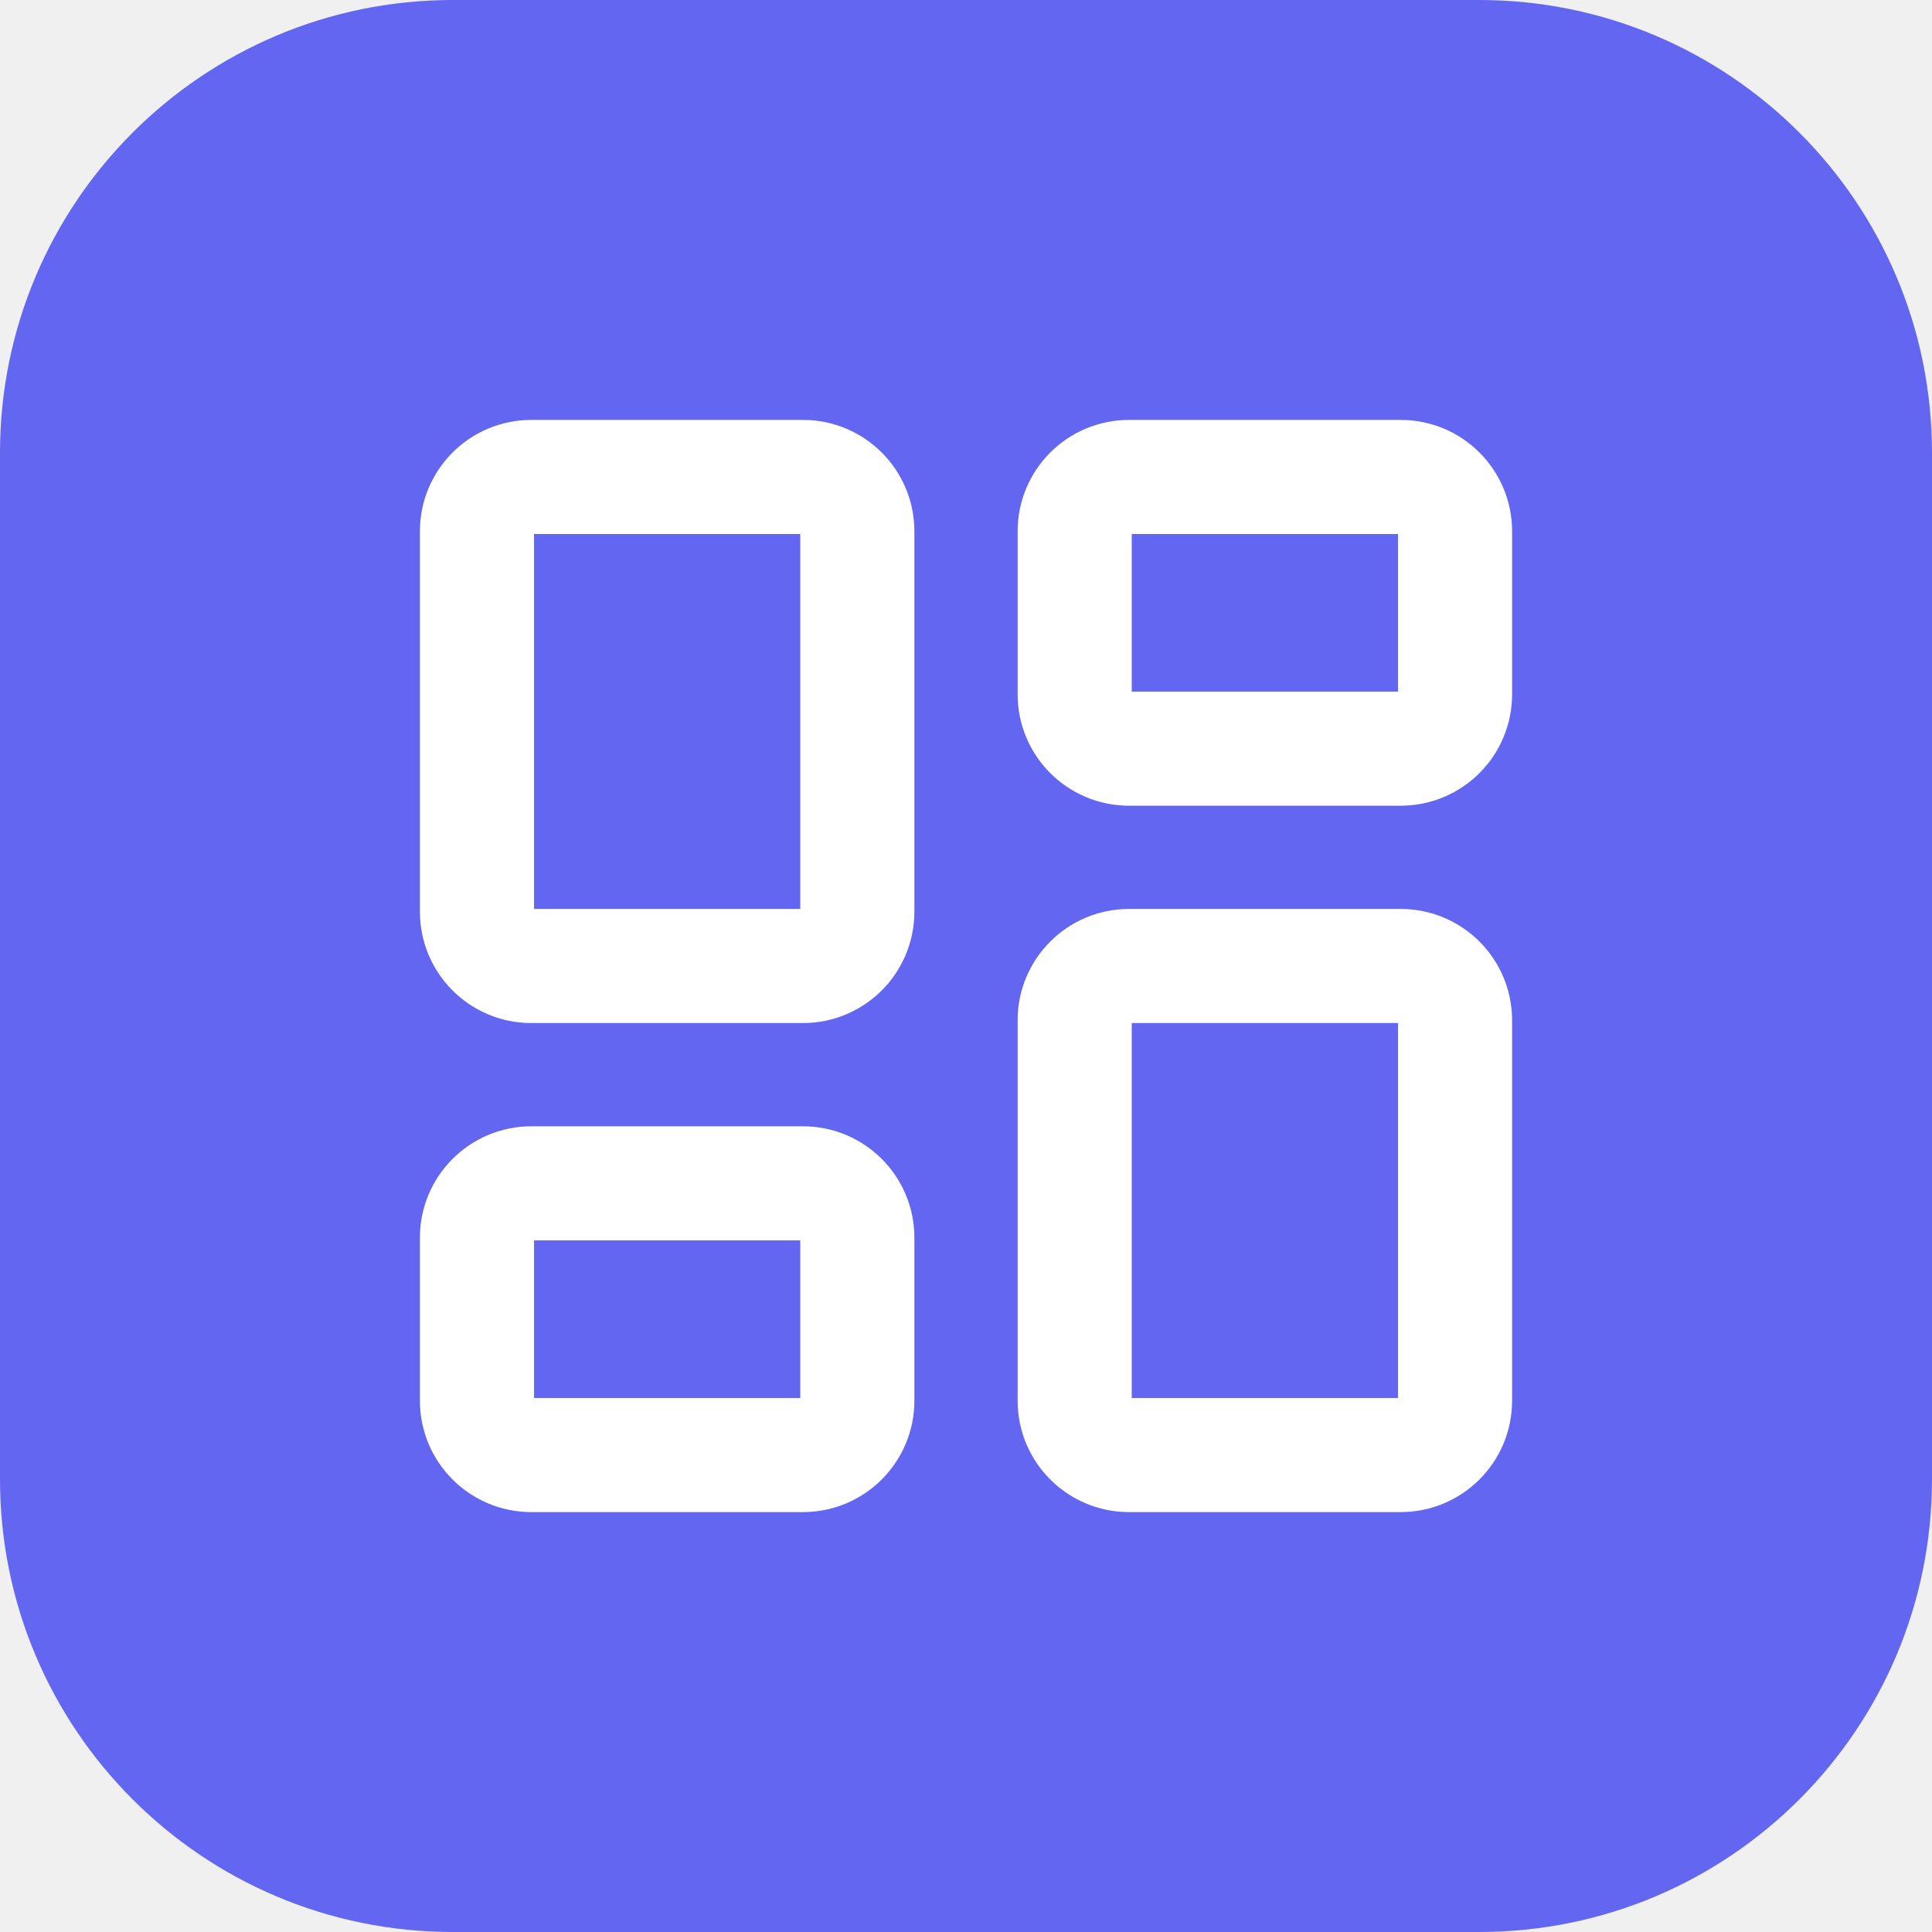
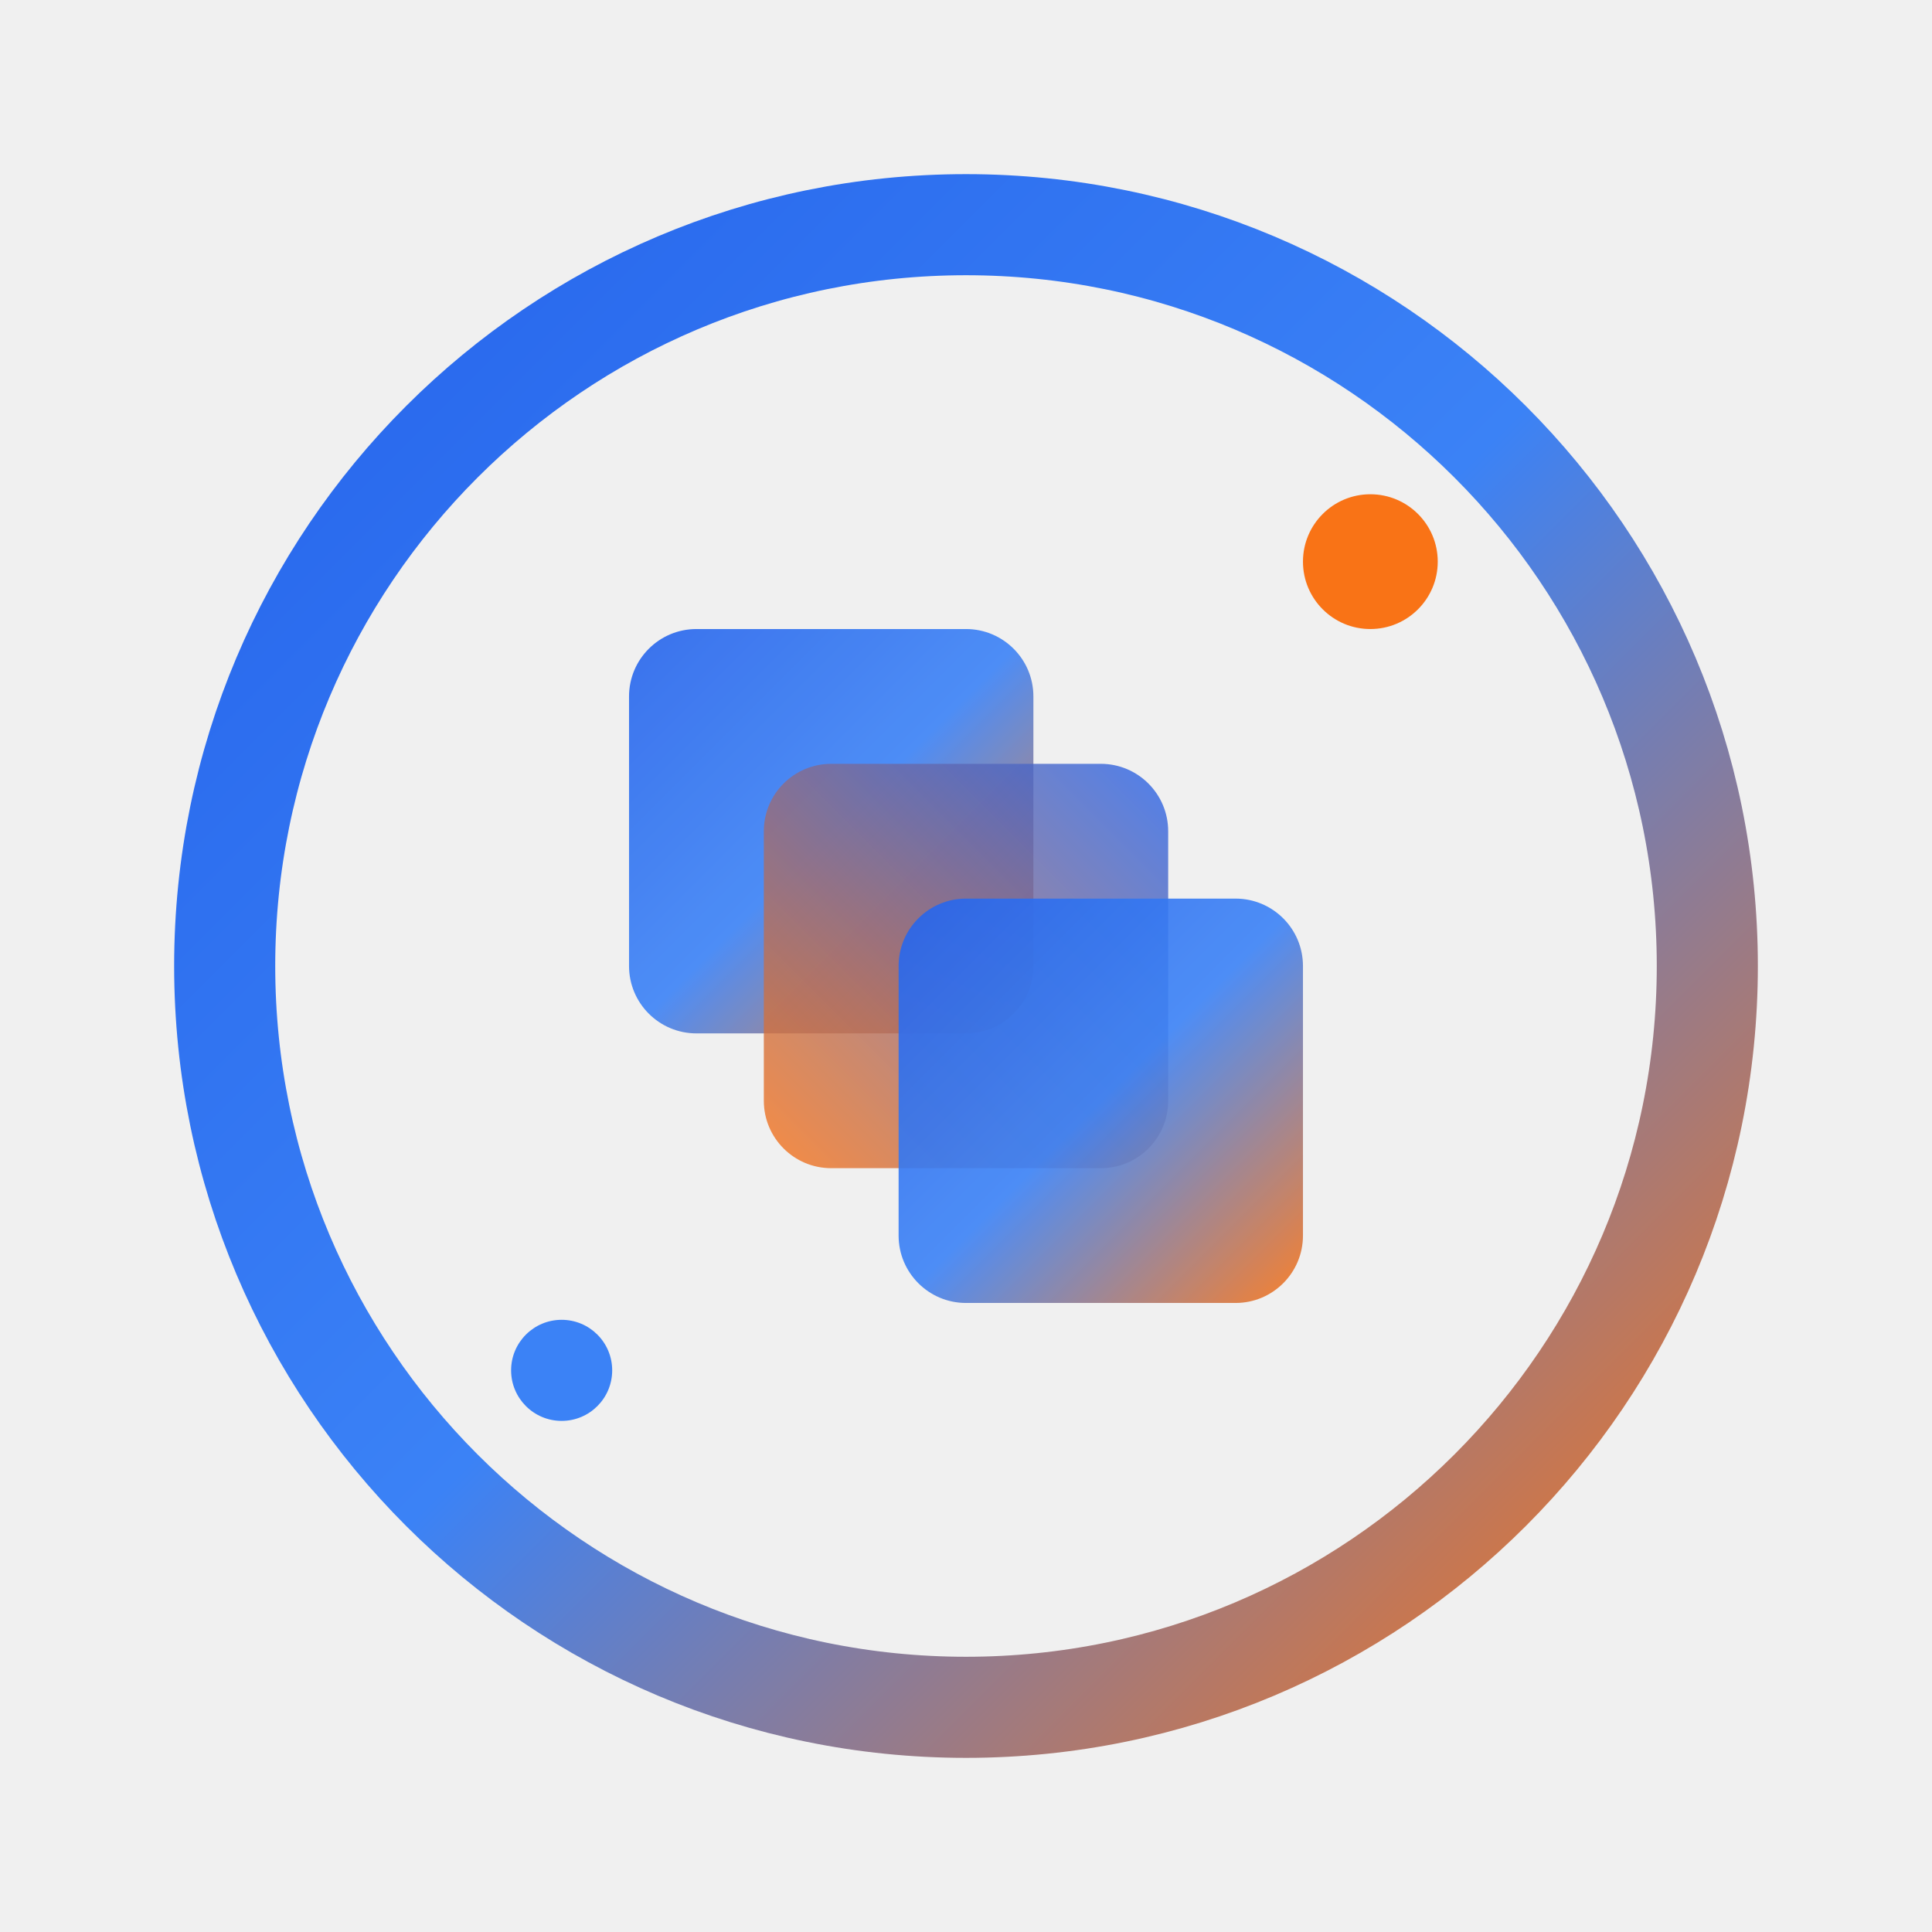
- <svg xmlns="http://www.w3.org/2000/svg" viewBox="0 0 32 32" width="32" height="32">
-   <rect width="32" height="32" rx="7.5" fill="#6366f1" />
-   <g transform="translate(5.2 5.2) scale(0.9)" fill="none" stroke="#fff" stroke-width="2.1" stroke-linecap="round" stroke-linejoin="round">
-     <rect width="7" height="9" x="3" y="3" rx="1" />
-     <rect width="7" height="5" x="14" y="3" rx="1" />
-     <rect width="7" height="9" x="14" y="12" rx="1" />
-     <rect width="7" height="5" x="3" y="16" rx="1" />
-   </g>
+ <svg xmlns="http://www.w3.org/2000/svg" width="512" height="512" viewBox="-4.668 -4.668 57.336 57.336" fill="none">
+   <defs>
+     <linearGradient id="logoGradient" x1="0%" y1="0%" x2="100%" y2="100%">
+       <stop offset="0%" stop-color="#2563EB" />
+       <stop offset="50%" stop-color="#3B82F6" />
+       <stop offset="100%" stop-color="#F97316" />
+     </linearGradient>
+     <linearGradient id="innerGradient" x1="0%" y1="100%" x2="100%" y2="0%">
+       <stop offset="0%" stop-color="#F97316" />
+       <stop offset="100%" stop-color="#2563EB" />
+     </linearGradient>
+   </defs>
+   <circle cx="24" cy="24" r="22" stroke="url(#logoGradient)" stroke-width="3" fill="none" />
+   <rect x="14" y="14" width="12" height="12" rx="2" fill="url(#logoGradient)" opacity="0.9" />
+   <rect x="18" y="18" width="12" height="12" rx="2" fill="url(#innerGradient)" opacity="0.8" />
+   <rect x="22" y="22" width="12" height="12" rx="2" fill="url(#logoGradient)" opacity="0.9" />
+   <circle cx="36" cy="12" r="2" fill="#F97316" />
+   <circle cx="12" cy="36" r="1.5" fill="#3B82F6" />
</svg>
